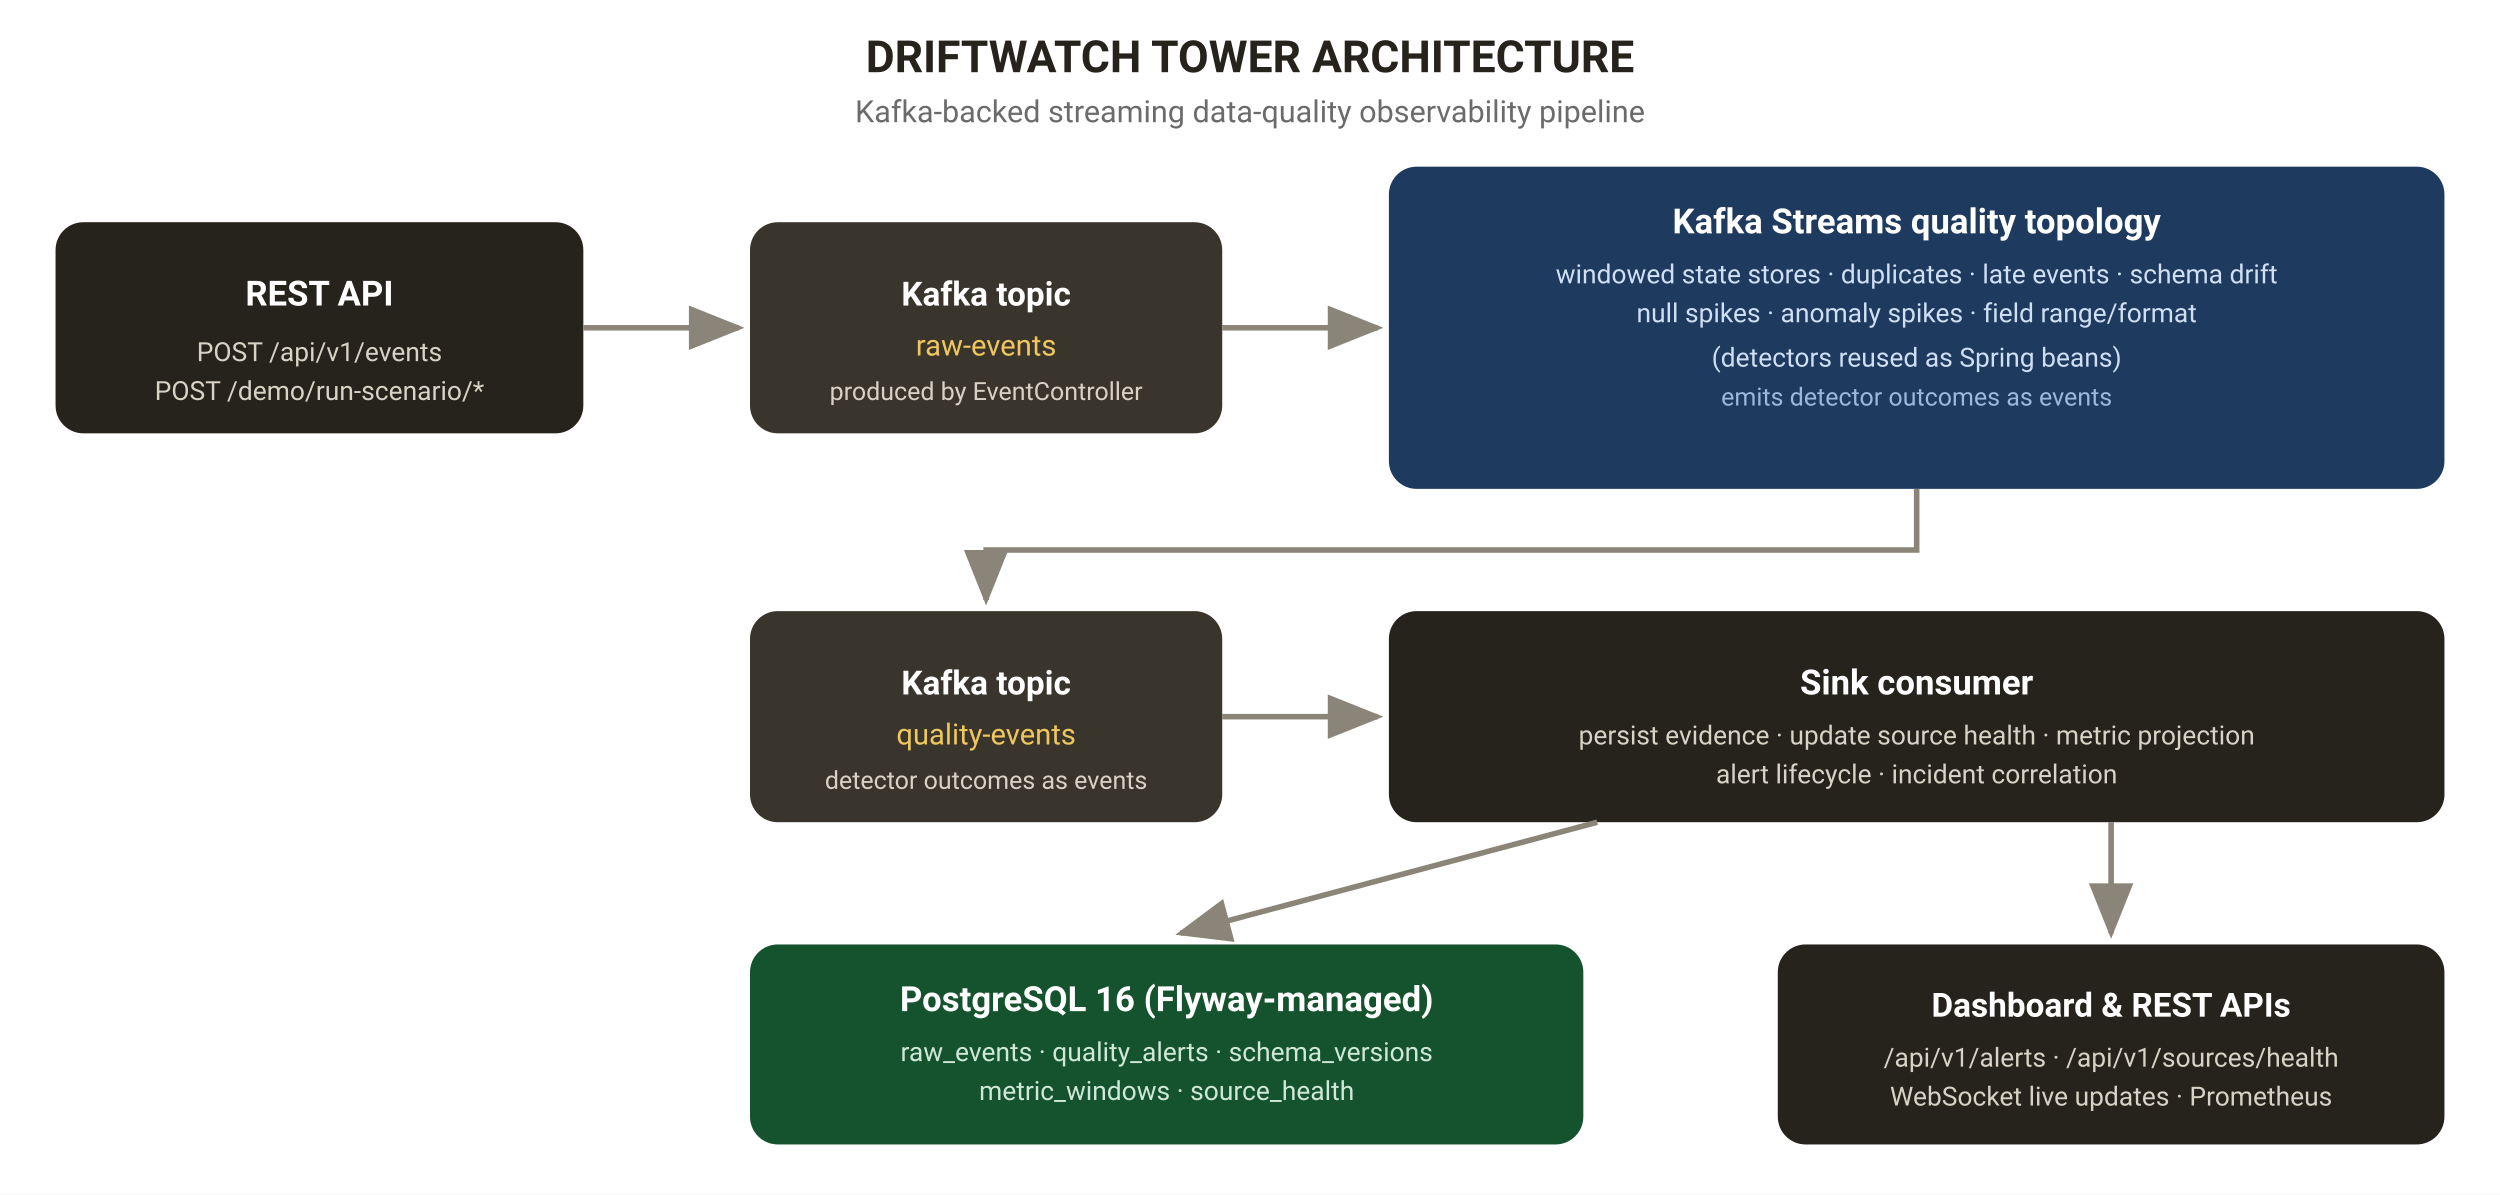
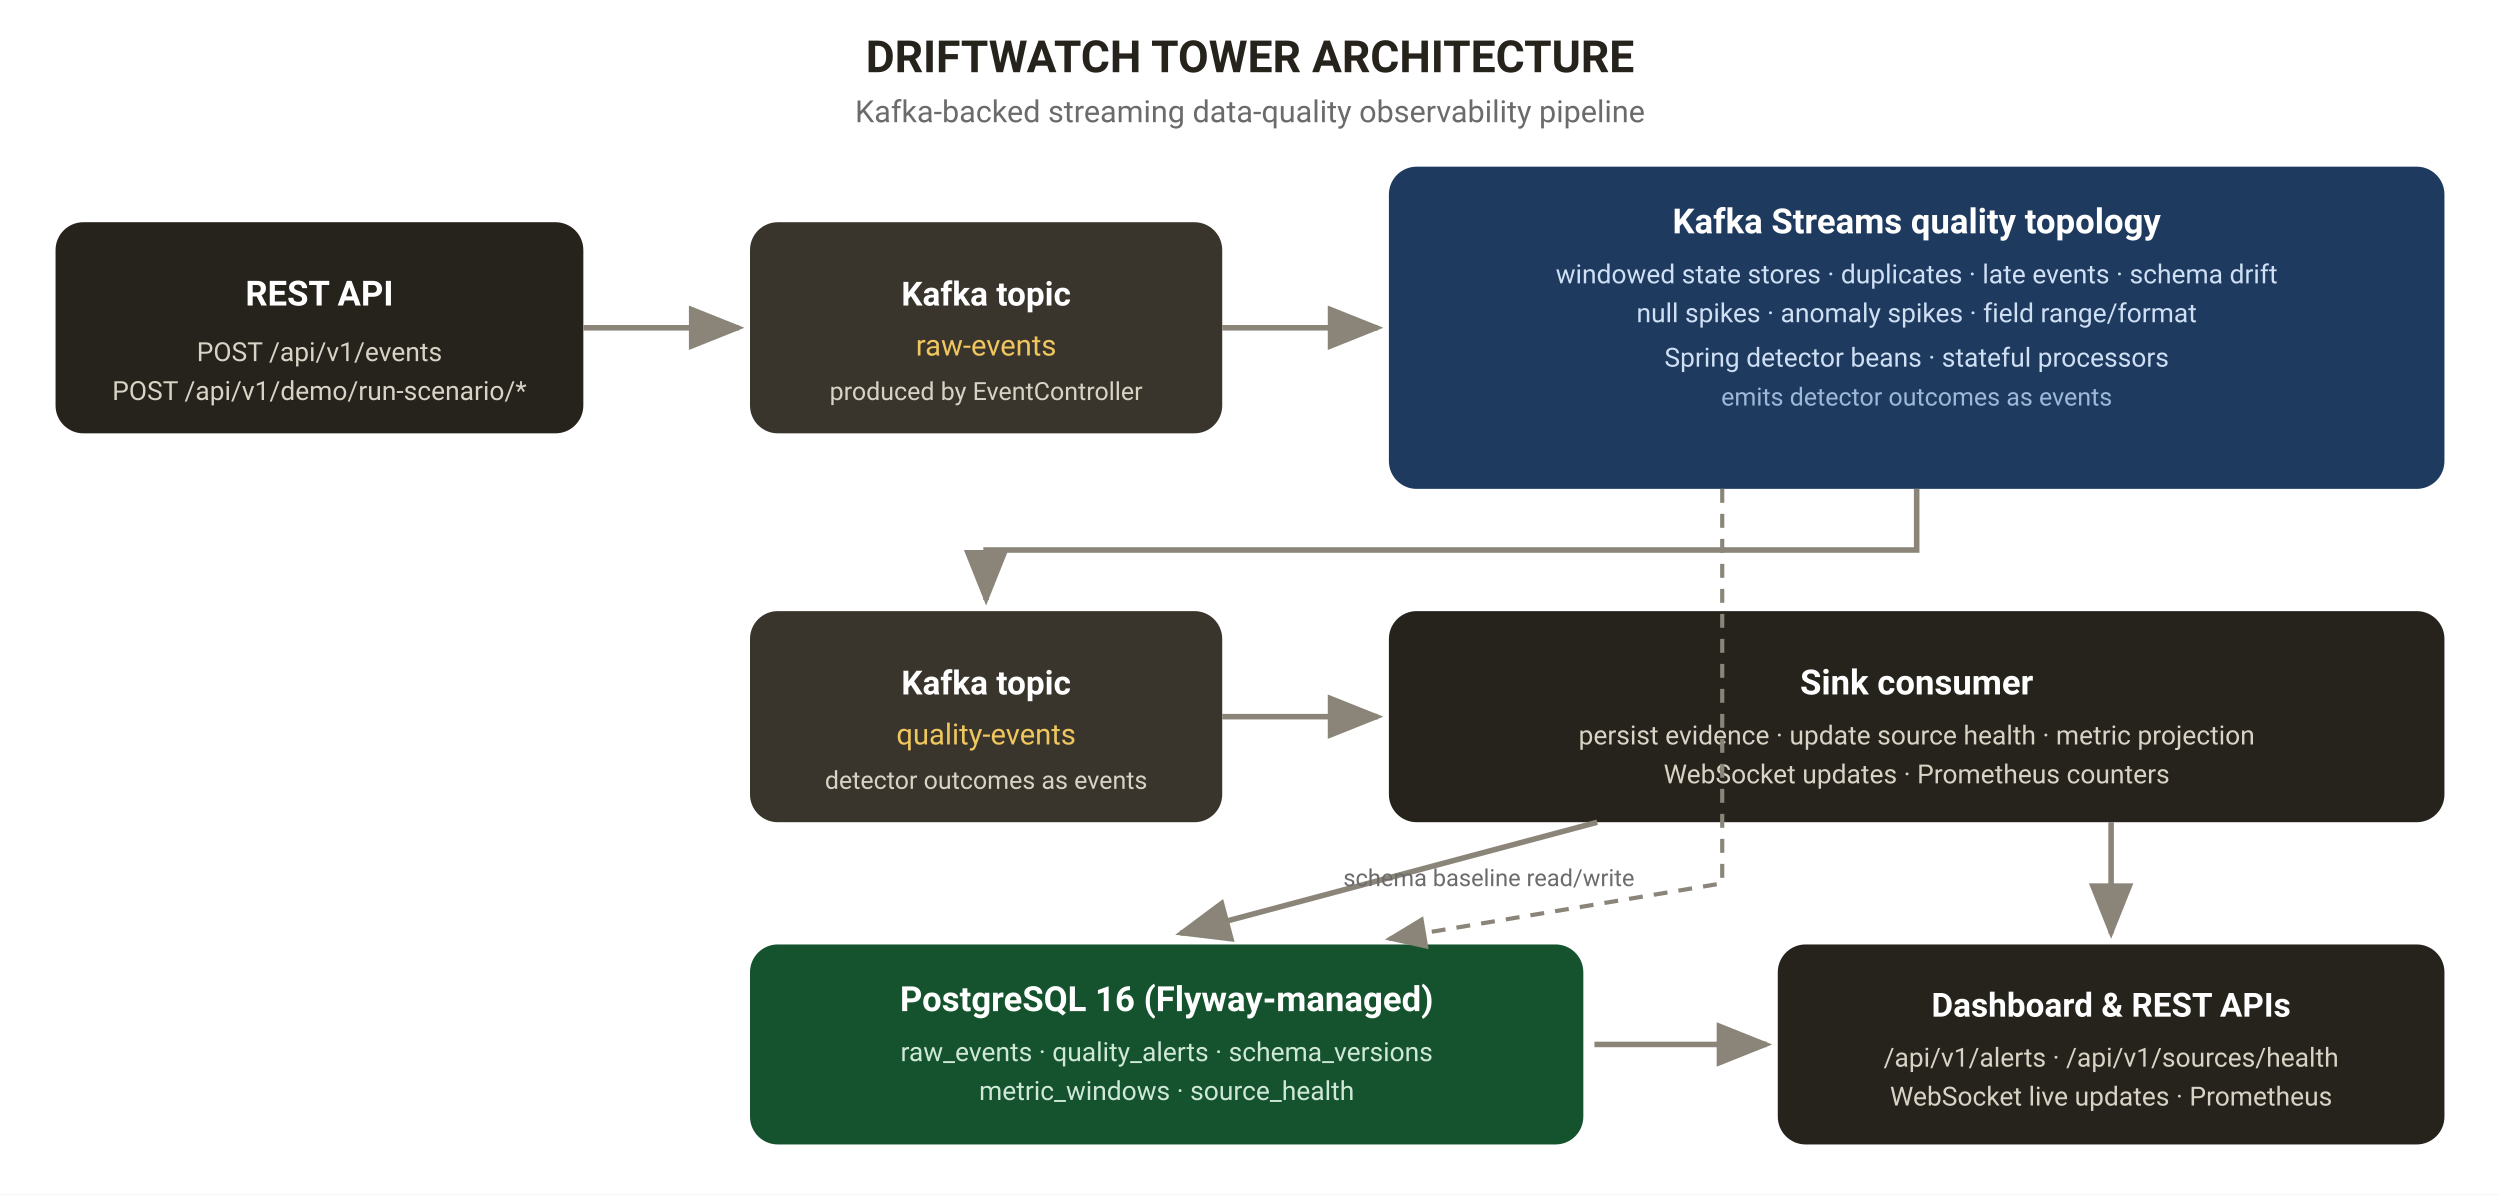
<svg xmlns="http://www.w3.org/2000/svg" viewBox="0 0 900 430" width="900" font-family="-apple-system, BlinkMacSystemFont, 'Segoe UI', Roboto, sans-serif">
  <rect width="900" height="430" fill="#ffffff" />
  <text x="450" y="26" text-anchor="middle" font-size="16" font-weight="700" fill="#26221C">DRIFTWATCH TOWER ARCHITECTURE</text>
  <text x="450" y="44" text-anchor="middle" font-size="11" fill="#6b6b6b">Kafka-backed streaming data-quality observability pipeline</text>
  <rect x="20" y="80" width="190" height="76" rx="10" fill="#26221C" />
  <text x="115" y="110" text-anchor="middle" font-size="12.5" font-weight="700" fill="#ffffff">REST API</text>
  <text x="115" y="130" text-anchor="middle" font-size="9.5" fill="#d8d3c5">POST /api/v1/events</text>
-   <text x="115" y="144" text-anchor="middle" font-size="9.5" fill="#d8d3c5">POST /demo/run-scenario/*</text>
+   <text x="115" y="144" text-anchor="middle" font-size="9.5" fill="#d8d3c5">POST /api/v1/demo/run-scenario/*</text>
  <rect x="270" y="80" width="170" height="76" rx="10" fill="#3a352c" />
  <text x="355" y="110" text-anchor="middle" font-size="12" font-weight="700" fill="#ffffff">Kafka topic</text>
  <text x="355" y="128" text-anchor="middle" font-size="10.5" fill="#f0c75e">raw-events</text>
  <text x="355" y="144" text-anchor="middle" font-size="9" fill="#d8d3c5">produced by EventController</text>
  <rect x="500" y="60" width="380" height="116" rx="10" fill="#1f3a5f" />
  <text x="690" y="84" text-anchor="middle" font-size="12.5" font-weight="700" fill="#ffffff">Kafka Streams quality topology</text>
  <text x="690" y="102" text-anchor="middle" font-size="9.5" fill="#cfe0f5">windowed state stores · duplicates · late events · schema drift</text>
  <text x="690" y="116" text-anchor="middle" font-size="9.5" fill="#cfe0f5">null spikes · anomaly spikes · field range/format</text>
-   <text x="690" y="132" text-anchor="middle" font-size="9.5" fill="#cfe0f5">(detectors reused as Spring beans)</text>
+   <text x="690" y="132" text-anchor="middle" font-size="9.5" fill="#cfe0f5">Spring detector beans · stateful processors</text>
  <text x="690" y="146" text-anchor="middle" font-size="9" fill="#9db8d9">emits detector outcomes as events</text>
  <rect x="270" y="220" width="170" height="76" rx="10" fill="#3a352c" />
  <text x="355" y="250" text-anchor="middle" font-size="12" font-weight="700" fill="#ffffff">Kafka topic</text>
  <text x="355" y="268" text-anchor="middle" font-size="10.5" fill="#f0c75e">quality-events</text>
  <text x="355" y="284" text-anchor="middle" font-size="9" fill="#d8d3c5">detector outcomes as events</text>
  <rect x="500" y="220" width="380" height="76" rx="10" fill="#26221C" />
  <text x="690" y="250" text-anchor="middle" font-size="12.5" font-weight="700" fill="#ffffff">Sink consumer</text>
  <text x="690" y="268" text-anchor="middle" font-size="9.5" fill="#d8d3c5">persist evidence · update source health · metric projection</text>
-   <text x="690" y="282" text-anchor="middle" font-size="9.5" fill="#d8d3c5">alert lifecycle · incident correlation</text>
+   <text x="690" y="282" text-anchor="middle" font-size="9.5" fill="#d8d3c5">WebSocket updates · Prometheus counters</text>
  <rect x="270" y="340" width="300" height="72" rx="10" fill="#14532d" />
  <text x="420" y="364" text-anchor="middle" font-size="12.5" font-weight="700" fill="#ffffff">PostgreSQL 16 (Flyway-managed)</text>
  <text x="420" y="382" text-anchor="middle" font-size="9.5" fill="#cfe8d8">raw_events · quality_alerts · schema_versions</text>
  <text x="420" y="396" text-anchor="middle" font-size="9.5" fill="#cfe8d8">metric_windows · source_health</text>
  <rect x="640" y="340" width="240" height="72" rx="10" fill="#26221C" />
  <text x="760" y="366" text-anchor="middle" font-size="12" font-weight="700" fill="#ffffff">Dashboard &amp; REST APIs</text>
  <text x="760" y="384" text-anchor="middle" font-size="9.5" fill="#d8d3c5">/api/v1/alerts · /api/v1/sources/health</text>
  <text x="760" y="398" text-anchor="middle" font-size="9.5" fill="#d8d3c5">WebSocket live updates · Prometheus</text>
  <defs>
    <marker id="arrow" markerWidth="10" markerHeight="8" refX="9" refY="4" orient="auto">
      <path d="M0,0 L10,4 L0,8 z" fill="#8a8578" />
    </marker>
  </defs>
  <line x1="210" y1="118" x2="266" y2="118" stroke="#8a8578" stroke-width="2" marker-end="url(#arrow)" />
  <line x1="440" y1="118" x2="496" y2="118" stroke="#8a8578" stroke-width="2" marker-end="url(#arrow)" />
  <polyline points="690,176 690,198 355,198 355,216" fill="none" stroke="#8a8578" stroke-width="2" marker-end="url(#arrow)" />
  <line x1="440" y1="258" x2="496" y2="258" stroke="#8a8578" stroke-width="2" marker-end="url(#arrow)" />
  <line x1="575" y1="296" x2="425" y2="336" stroke="#8a8578" stroke-width="2" marker-end="url(#arrow)" />
  <line x1="760" y1="296" x2="760" y2="336" stroke="#8a8578" stroke-width="2" marker-end="url(#arrow)" />
+   <line x1="574" y1="376" x2="636" y2="376" stroke="#8a8578" stroke-width="2" marker-end="url(#arrow)" />
+   <path d="M 620 176 L 620 318 L 500 338" fill="none" stroke="#8a8578" stroke-width="1.5" stroke-dasharray="5 4" marker-end="url(#arrow)" />
+   <text x="536" y="319" text-anchor="middle" font-size="8.5" fill="#6b6b6b">schema baseline read/write</text>
</svg>
